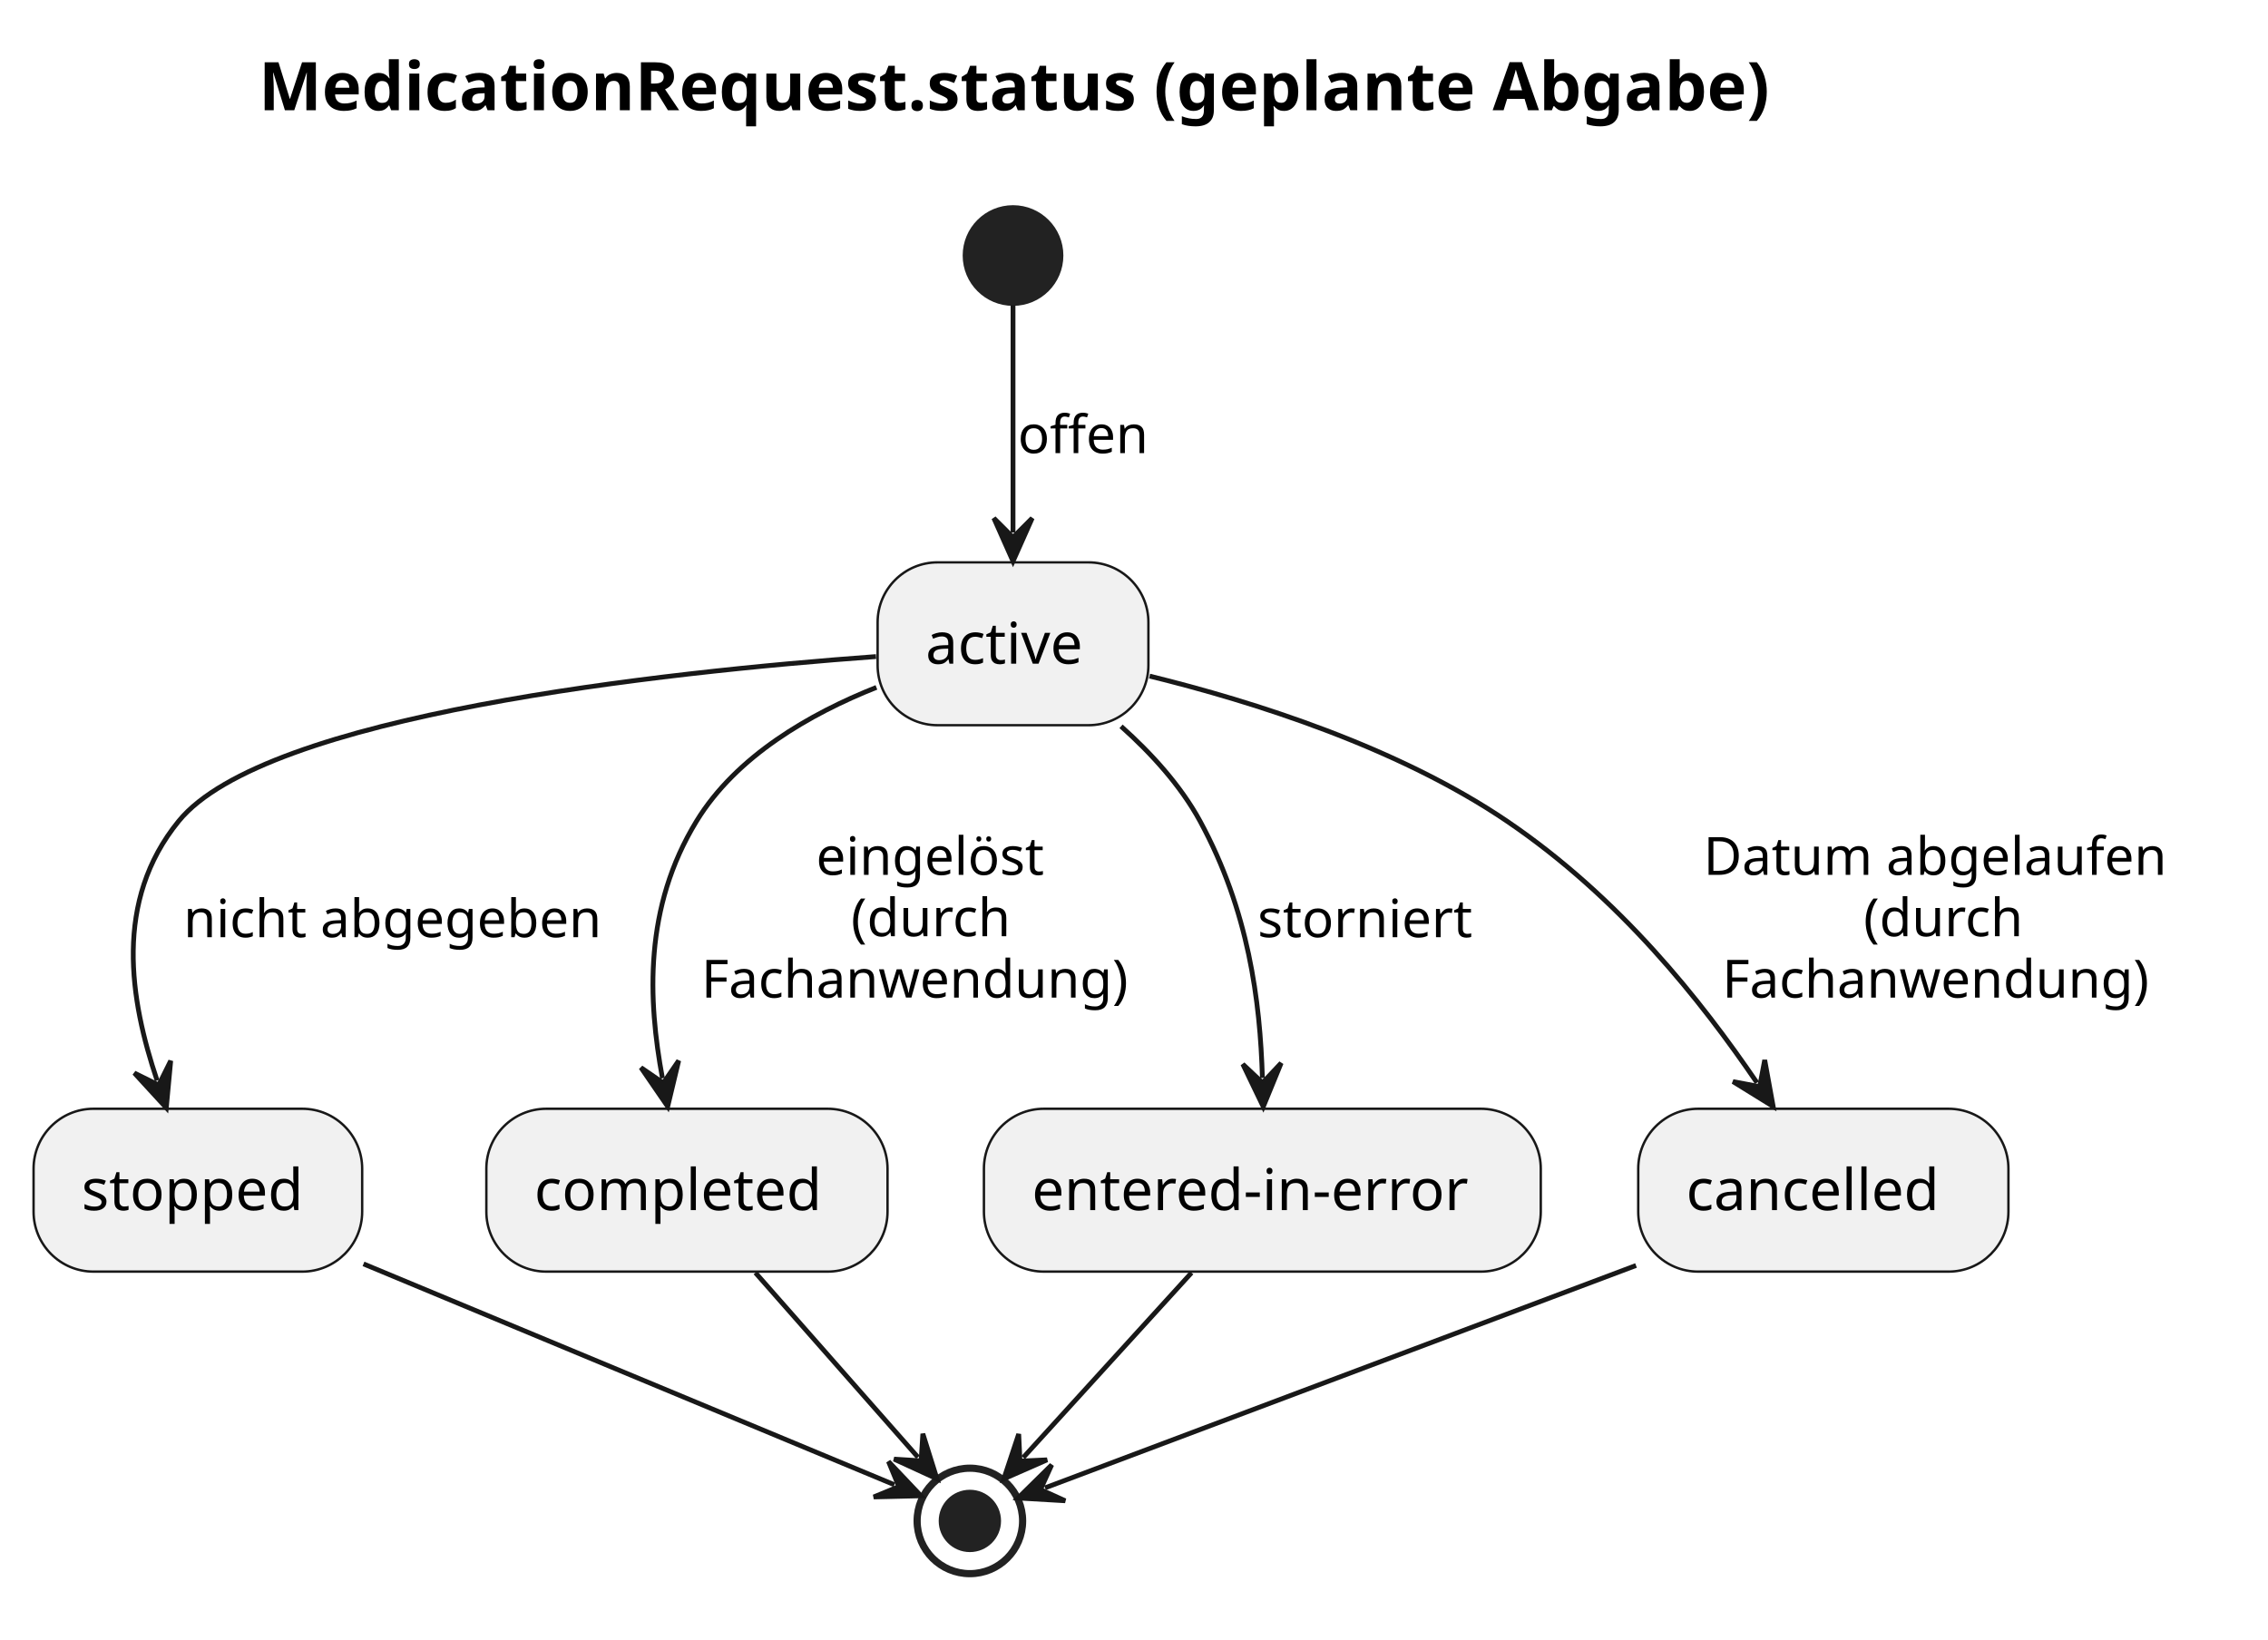
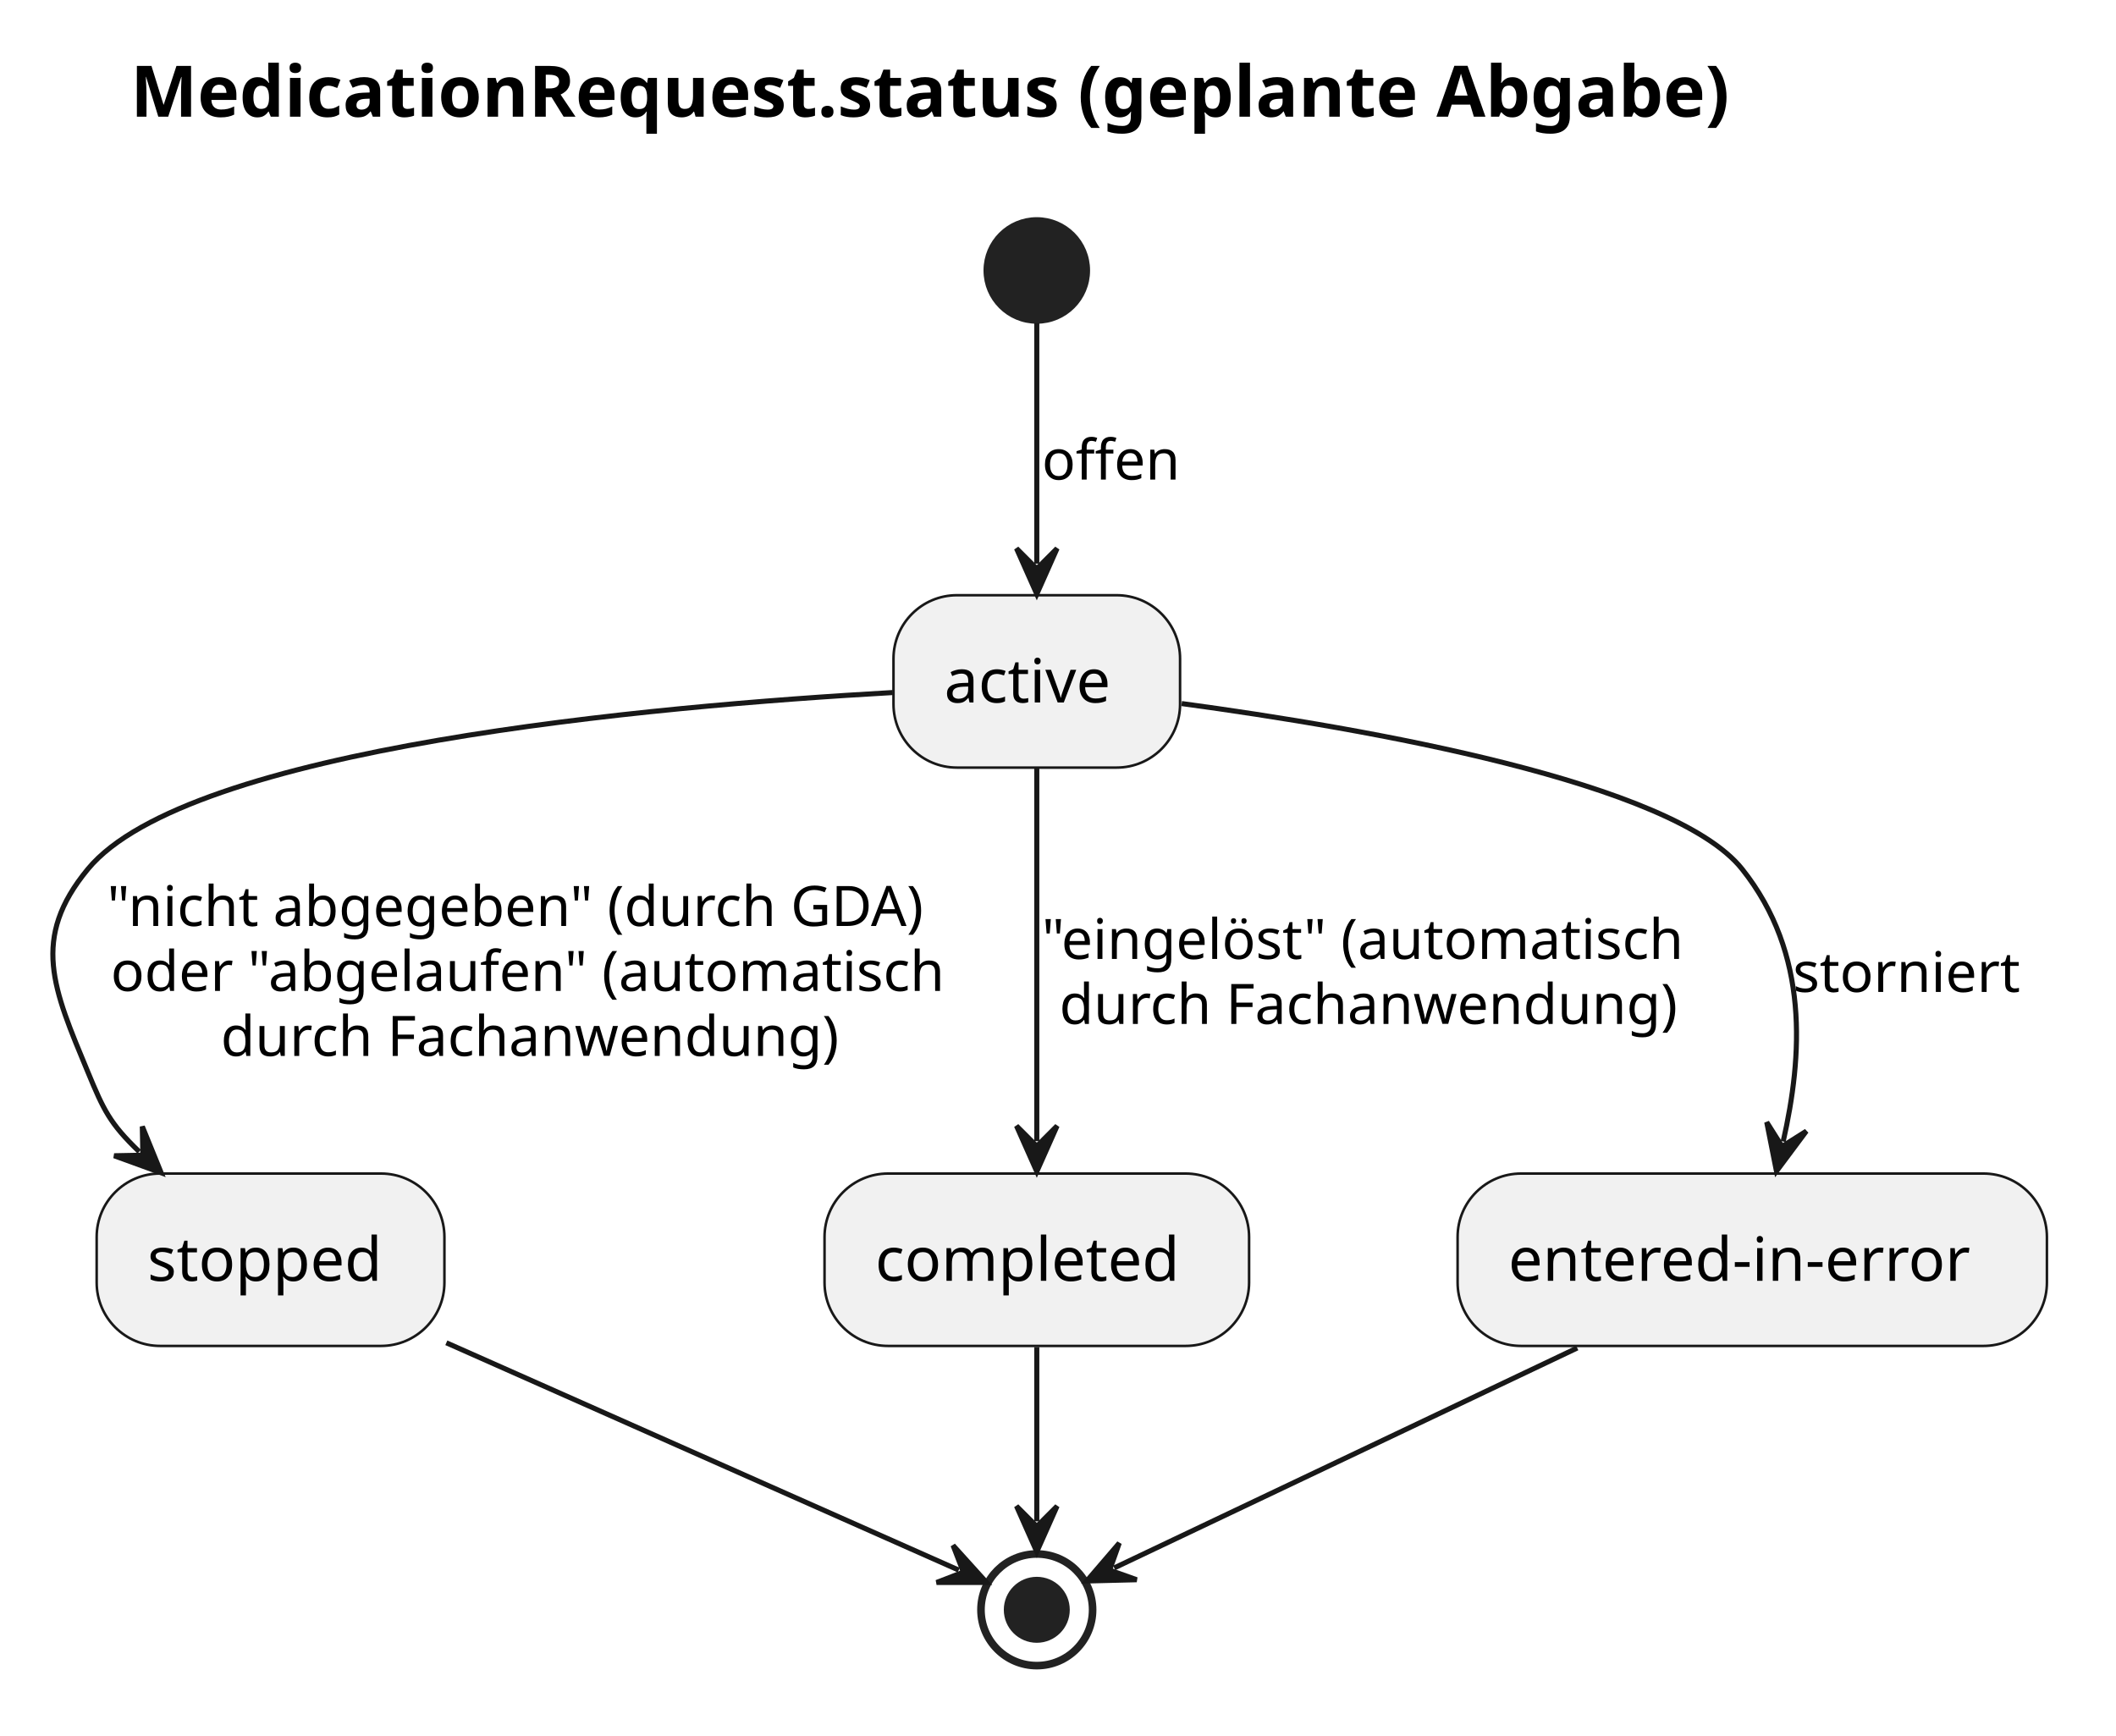
- <svg xmlns="http://www.w3.org/2000/svg" contentStyleType="text/css" data-diagram-type="ACTIVITY" height="342px" preserveAspectRatio="none" style="width:473px;height:342px;background:#FFFFFF;" version="1.1" viewBox="0 0 473 342" width="473px" zoomAndPan="magnify">
+ <svg xmlns="http://www.w3.org/2000/svg" contentStyleType="text/css" data-diagram-type="ACTIVITY" height="342px" preserveAspectRatio="none" style="width:417px;height:342px;background:#FFFFFF;" version="1.1" viewBox="0 0 417 342" width="417px" zoomAndPan="magnify">
  <defs />
  <g>
    <g class="title" data-source-line="1">
-       <text fill="#000000" font-family="sans-serif" font-size="14" font-weight="700" lengthAdjust="spacing" textLength="358.962" x="53.935" y="22.995">MedicationRequest.status (geplante Abgabe)</text>
+       <text fill="#000000" font-family="sans-serif" font-size="14" font-weight="700" lengthAdjust="spacing" textLength="358.962" x="25.711" y="22.995">MedicationRequest.status (geplante Abgabe)</text>
    </g>
    <g class="start_entity" data-qualified-name="start" data-source-line="3" id="ent0002">
-       <ellipse cx="211.27" cy="53.297" fill="#222222" rx="10" ry="10" style="stroke:#222222;stroke-width:1;" />
+       <ellipse cx="204.32" cy="53.297" fill="#222222" rx="10" ry="10" style="stroke:#222222;stroke-width:1;" />
    </g>
-     <rect fill="#F1F1F1" height="33.969" rx="12.5" ry="12.5" style="stroke:#181818;stroke-width:0.5;" width="56.475" x="183.03" y="117.297" />
-     <text fill="#000000" font-family="sans-serif" font-size="12" lengthAdjust="spacing" textLength="36.475" x="193.03" y="138.435">active</text>
-     <rect fill="#F1F1F1" height="33.969" rx="12.5" ry="12.5" style="stroke:#181818;stroke-width:0.5;" width="68.533" x="7" y="231.267" />
-     <text fill="#000000" font-family="sans-serif" font-size="12" lengthAdjust="spacing" textLength="48.533" x="17" y="252.405">stopped</text>
-     <rect fill="#F1F1F1" height="33.969" rx="12.5" ry="12.5" style="stroke:#181818;stroke-width:0.5;" width="83.668" x="101.43" y="231.267" />
-     <text fill="#000000" font-family="sans-serif" font-size="12" lengthAdjust="spacing" textLength="63.668" x="111.43" y="252.405">completed</text>
-     <rect fill="#F1F1F1" height="33.969" rx="12.5" ry="12.5" style="stroke:#181818;stroke-width:0.5;" width="116.135" x="205.2" y="231.267" />
-     <text fill="#000000" font-family="sans-serif" font-size="12" lengthAdjust="spacing" textLength="96.135" x="215.2" y="252.405">entered-in-error</text>
-     <rect fill="#F1F1F1" height="33.969" rx="12.5" ry="12.5" style="stroke:#181818;stroke-width:0.5;" width="77.205" x="341.66" y="231.267" />
-     <text fill="#000000" font-family="sans-serif" font-size="12" lengthAdjust="spacing" textLength="57.205" x="351.66" y="252.405">cancelled</text>
-     <g class="end_entity" data-qualified-name="end" data-source-line="8" id="ent0013">
-       <ellipse cx="202.27" cy="317.237" fill="none" rx="11" ry="11" style="stroke:#222222;stroke-width:1.5;" />
-       <ellipse cx="202.27" cy="317.237" fill="#222222" rx="6" ry="6" style="stroke:#222222;stroke-width:1;" />
+     <rect fill="#F1F1F1" height="33.969" rx="12.5" ry="12.5" style="stroke:#181818;stroke-width:0.5;" width="56.475" x="176.08" y="117.297" />
+     <text fill="#000000" font-family="sans-serif" font-size="12" lengthAdjust="spacing" textLength="36.475" x="186.08" y="138.435">active</text>
+     <rect fill="#F1F1F1" height="33.969" rx="12.5" ry="12.5" style="stroke:#181818;stroke-width:0.5;" width="68.533" x="19.05" y="231.267" />
+     <text fill="#000000" font-family="sans-serif" font-size="12" lengthAdjust="spacing" textLength="48.533" x="29.05" y="252.405">stopped</text>
+     <rect fill="#F1F1F1" height="33.969" rx="12.5" ry="12.5" style="stroke:#181818;stroke-width:0.5;" width="83.668" x="162.49" y="231.267" />
+     <text fill="#000000" font-family="sans-serif" font-size="12" lengthAdjust="spacing" textLength="63.668" x="172.49" y="252.405">completed</text>
+     <rect fill="#F1F1F1" height="33.969" rx="12.5" ry="12.5" style="stroke:#181818;stroke-width:0.5;" width="116.135" x="287.25" y="231.267" />
+     <text fill="#000000" font-family="sans-serif" font-size="12" lengthAdjust="spacing" textLength="96.135" x="297.25" y="252.405">entered-in-error</text>
+     <g class="end_entity" data-qualified-name="end" data-source-line="7" id="ent0011">
+       <ellipse cx="204.32" cy="317.237" fill="none" rx="11" ry="11" style="stroke:#222222;stroke-width:1.5;" />
+       <ellipse cx="204.32" cy="317.237" fill="#222222" rx="6" ry="6" style="stroke:#222222;stroke-width:1;" />
    </g>
    <g class="link" data-entity-1="ent0002" data-entity-2="ent0003" data-link-type="dependency" data-source-line="3" id="lnk4">
-       <path d="M211.27,63.667 C211.27,76.827 211.27,94.967 211.27,111.077" fill="none" id="start-to-active" style="stroke:#181818;stroke-width:1;" />
-       <polygon fill="#181818" points="211.27,117.077,215.27,108.077,211.27,112.077,207.27,108.077,211.27,117.077" style="stroke:#181818;stroke-width:1;" />
-       <text fill="#000000" font-family="sans-serif" font-size="11" lengthAdjust="spacing" textLength="28.214" x="212.27" y="94.507">offen</text>
+       <path d="M204.32,63.667 C204.32,76.827 204.32,94.967 204.32,111.077" fill="none" id="start-to-active" style="stroke:#181818;stroke-width:1;" />
+       <polygon fill="#181818" points="204.32,117.077,208.32,108.077,204.32,112.077,200.32,108.077,204.32,117.077" style="stroke:#181818;stroke-width:1;" />
+       <text fill="#000000" font-family="sans-serif" font-size="11" lengthAdjust="spacing" textLength="28.214" x="205.32" y="94.507">offen</text>
    </g>
    <g class="link" data-entity-1="ent0003" data-entity-2="ent0005" data-link-type="dependency" data-source-line="4" id="lnk6">
-       <path d="M182.7,136.947 C138.13,140.207 55.28,149.147 37.27,171.267 C23.67,187.967 27.098,208.52 32.767,225.38" fill="none" id="active-to-stopped" style="stroke:#181818;stroke-width:1;" />
-       <polygon fill="#181818" points="34.68,231.067,35.602,221.261,33.086,226.328,28.02,223.811,34.68,231.067" style="stroke:#181818;stroke-width:1;" />
-       <text fill="#000000" font-family="sans-serif" font-size="11" lengthAdjust="spacing" textLength="92.802" x="38.27" y="195.477">nicht abgegeben</text>
+       <path d="M175.94,136.477 C128.68,139.137 37.11,147.307 17.32,171.267 C6,184.977 10.51,194.847 17.32,211.267 C20.43,218.777 21.636,221.377 27.436,226.957" fill="none" id="active-to-stopped" style="stroke:#181818;stroke-width:1;" />
+       <polygon fill="#181818" points="31.76,231.117,28.047,221.994,28.157,227.65,22.501,227.76,31.76,231.117" style="stroke:#181818;stroke-width:1;" />
+       <text fill="#000000" font-family="sans-serif" font-size="11" lengthAdjust="spacing" textLength="174.512" x="21.108" y="182.477">"nicht abgegeben" (durch GDA)</text>
+       <text fill="#000000" font-family="sans-serif" font-size="11" lengthAdjust="spacing" textLength="176.591" x="21.817" y="195.282">oder "abgelaufen" (automatisch</text>
+       <text fill="#000000" font-family="sans-serif" font-size="11" lengthAdjust="spacing" textLength="129.728" x="43.5" y="208.087">durch Fachanwendung)</text>
    </g>
    <g class="link" data-entity-1="ent0003" data-entity-2="ent0007" data-link-type="dependency" data-source-line="5" id="lnk8">
-       <path d="M182.78,143.377 C168.95,148.877 153.57,157.687 145.27,171.267 C134.25,189.277 135.127,208.557 138.157,224.907" fill="none" id="active-to-completed" style="stroke:#181818;stroke-width:1;" />
-       <polygon fill="#181818" points="139.25,230.807,141.543,221.229,138.339,225.891,133.677,222.686,139.25,230.807" style="stroke:#181818;stroke-width:1;" />
-       <text fill="#000000" font-family="sans-serif" font-size="11" lengthAdjust="spacing" textLength="50.376" x="170.198" y="182.477">eingelöst</text>
-       <text fill="#000000" font-family="sans-serif" font-size="11" lengthAdjust="spacing" textLength="35.788" x="177.492" y="195.282">(durch</text>
-       <text fill="#000000" font-family="sans-serif" font-size="11" lengthAdjust="spacing" textLength="94.735" x="146.27" y="208.087">Fachanwendung)</text>
+       <path d="M204.32,151.327 C204.32,172.487 204.32,203.547 204.32,224.877" fill="none" id="active-to-completed" style="stroke:#181818;stroke-width:1;" />
+       <polygon fill="#181818" points="204.32,230.877,208.32,221.877,204.32,225.877,200.32,221.877,204.32,230.877" style="stroke:#181818;stroke-width:1;" />
+       <text fill="#000000" font-family="sans-serif" font-size="11" lengthAdjust="spacing" textLength="136.614" x="205.32" y="188.977">"eingelöst" (automatisch</text>
+       <text fill="#000000" font-family="sans-serif" font-size="11" lengthAdjust="spacing" textLength="129.728" x="208.763" y="201.782">durch Fachanwendung)</text>
    </g>
    <g class="link" data-entity-1="ent0003" data-entity-2="ent0009" data-link-type="dependency" data-source-line="6" id="lnk10">
-       <path d="M233.8,151.497 C240.05,157.077 246.22,163.817 250.27,171.267 C260.42,189.967 262.801,208.75 263.281,224.85" fill="none" id="active-to-entered-in-error" style="stroke:#181818;stroke-width:1;" />
-       <polygon fill="#181818" points="263.46,230.847,267.19,221.732,263.311,225.849,259.194,221.97,263.46,230.847" style="stroke:#181818;stroke-width:1;" />
-       <text fill="#000000" font-family="sans-serif" font-size="11" lengthAdjust="spacing" textLength="46.927" x="262.27" y="195.477">storniert</text>
+       <path d="M232.87,138.647 C269.43,143.587 329.7,154.147 343.32,171.267 C356.63,187.997 355.212,208.134 351.412,224.954" fill="none" id="active-to-entered-in-error" style="stroke:#181818;stroke-width:1;" />
+       <polygon fill="#181818" points="350.09,230.807,355.975,222.91,351.192,225.93,348.172,221.147,350.09,230.807" style="stroke:#181818;stroke-width:1;" />
+       <text fill="#000000" font-family="sans-serif" font-size="11" lengthAdjust="spacing" textLength="46.927" x="353.32" y="195.477">storniert</text>
    </g>
-     <g class="link" data-entity-1="ent0003" data-entity-2="ent0011" data-link-type="dependency" data-source-line="7" id="lnk12">
-       <path d="M239.75,141.017 C261.51,146.357 291.53,155.857 314.27,171.267 C337.84,187.257 354.772,208.728 366.422,225.828" fill="none" id="active-to-cancelled" style="stroke:#181818;stroke-width:1;" />
-       <polygon fill="#181818" points="369.8,230.787,368.038,221.097,366.985,226.655,361.427,225.601,369.8,230.787" style="stroke:#181818;stroke-width:1;" />
-       <text fill="#000000" font-family="sans-serif" font-size="11" lengthAdjust="spacing" textLength="102.561" x="355.27" y="182.477">Datum abgelaufen</text>
-       <text fill="#000000" font-family="sans-serif" font-size="11" lengthAdjust="spacing" textLength="35.788" x="388.657" y="195.282">(durch</text>
-       <text fill="#000000" font-family="sans-serif" font-size="11" lengthAdjust="spacing" textLength="94.735" x="359.183" y="208.087">Fachanwendung)</text>
+     <g class="link" data-entity-1="ent0005" data-entity-2="ent0011" data-link-type="dependency" data-source-line="7" id="lnk12">
+       <path d="M87.96,264.617 C122.44,279.917 167.706,299.993 188.936,309.413" fill="none" id="stopped-to-end" style="stroke:#181818;stroke-width:1;" />
+       <polygon fill="#181818" points="194.42,311.847,187.816,304.54,189.85,309.819,184.571,311.853,194.42,311.847" style="stroke:#181818;stroke-width:1;" />
    </g>
-     <g class="link" data-entity-1="ent0005" data-entity-2="ent0013" data-link-type="dependency" data-source-line="8" id="lnk14">
-       <path d="M75.81,263.627 C112.76,278.997 163.62,300.162 186.53,309.692" fill="none" id="stopped-to-end" style="stroke:#181818;stroke-width:1;" />
-       <polygon fill="#181818" points="192.07,311.997,185.297,304.847,187.453,310.077,182.224,312.233,192.07,311.997" style="stroke:#181818;stroke-width:1;" />
+     <g class="link" data-entity-1="ent0009" data-entity-2="ent0011" data-link-type="dependency" data-source-line="8" id="lnk13">
+       <path d="M310.83,265.637 C279.03,280.747 239.3,299.624 219.58,308.984" fill="none" id="entered-in-error-to-end" style="stroke:#181818;stroke-width:1;" />
+       <polygon fill="#181818" points="214.16,311.557,224.006,311.311,218.677,309.413,220.575,304.084,214.16,311.557" style="stroke:#181818;stroke-width:1;" />
    </g>
-     <g class="link" data-entity-1="ent0009" data-entity-2="ent0013" data-link-type="dependency" data-source-line="9" id="lnk15">
-       <path d="M248.5,265.467 C236.09,279.097 222.931,293.552 213.391,304.022" fill="none" id="entered-in-error-to-end" style="stroke:#181818;stroke-width:1;" />
-       <polygon fill="#181818" points="209.35,308.457,218.368,304.498,212.718,304.761,212.455,299.11,209.35,308.457" style="stroke:#181818;stroke-width:1;" />
-     </g>
-     <g class="link" data-entity-1="ent0007" data-entity-2="ent0013" data-link-type="dependency" data-source-line="10" id="lnk16">
-       <path d="M157.55,265.467 C169.55,279.097 182.225,293.484 191.445,303.954" fill="none" id="completed-to-end" style="stroke:#181818;stroke-width:1;" />
-       <polygon fill="#181818" points="195.41,308.457,192.464,299.059,192.106,304.704,186.46,304.346,195.41,308.457" style="stroke:#181818;stroke-width:1;" />
-     </g>
-     <g class="link" data-entity-1="ent0011" data-entity-2="ent0013" data-link-type="dependency" data-source-line="11" id="lnk17">
-       <path d="M341.2,263.957 C299.65,279.587 242.256,301.194 217.936,310.344" fill="none" id="cancelled-to-end" style="stroke:#181818;stroke-width:1;" />
-       <polygon fill="#181818" points="212.32,312.457,222.152,313.031,217,310.696,219.335,305.544,212.32,312.457" style="stroke:#181818;stroke-width:1;" />
+     <g class="link" data-entity-1="ent0007" data-entity-2="ent0011" data-link-type="dependency" data-source-line="9" id="lnk14">
+       <path d="M204.32,265.467 C204.32,278.017 204.32,289.007 204.32,299.807" fill="none" id="completed-to-end" style="stroke:#181818;stroke-width:1;" />
+       <polygon fill="#181818" points="204.32,305.807,208.32,296.807,204.32,300.807,200.32,296.807,204.32,305.807" style="stroke:#181818;stroke-width:1;" />
    </g>
  </g>
</svg>
